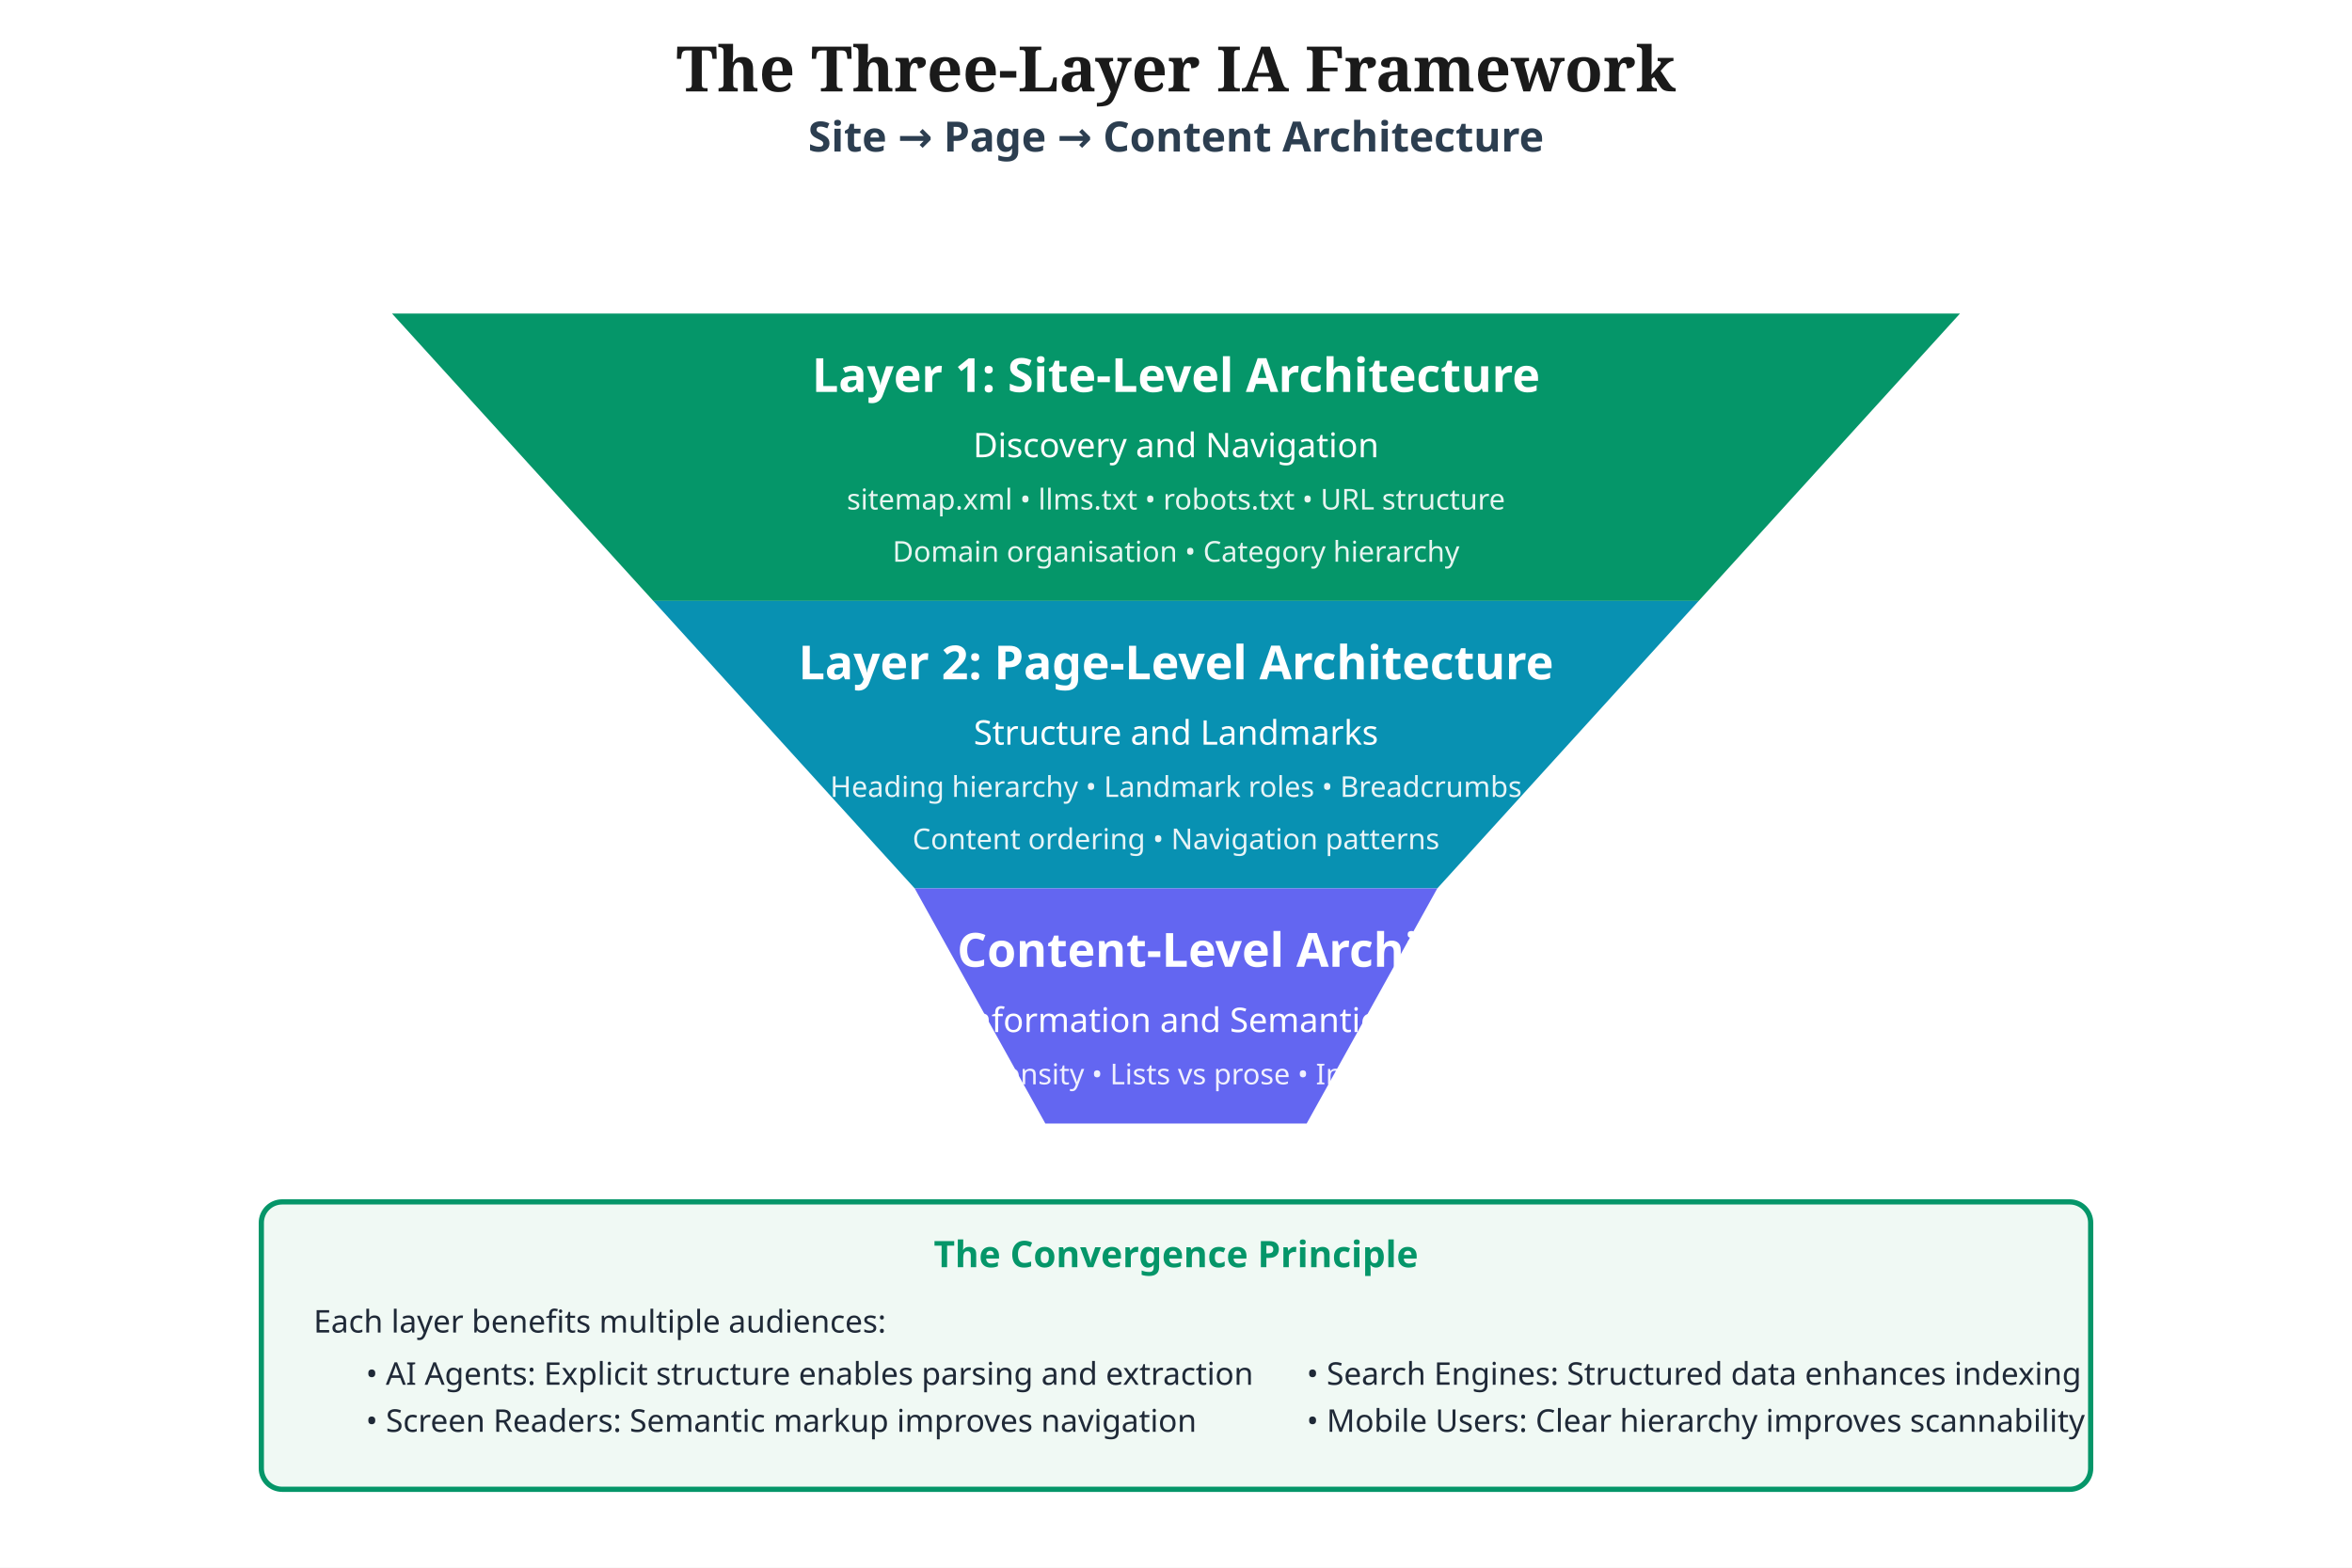
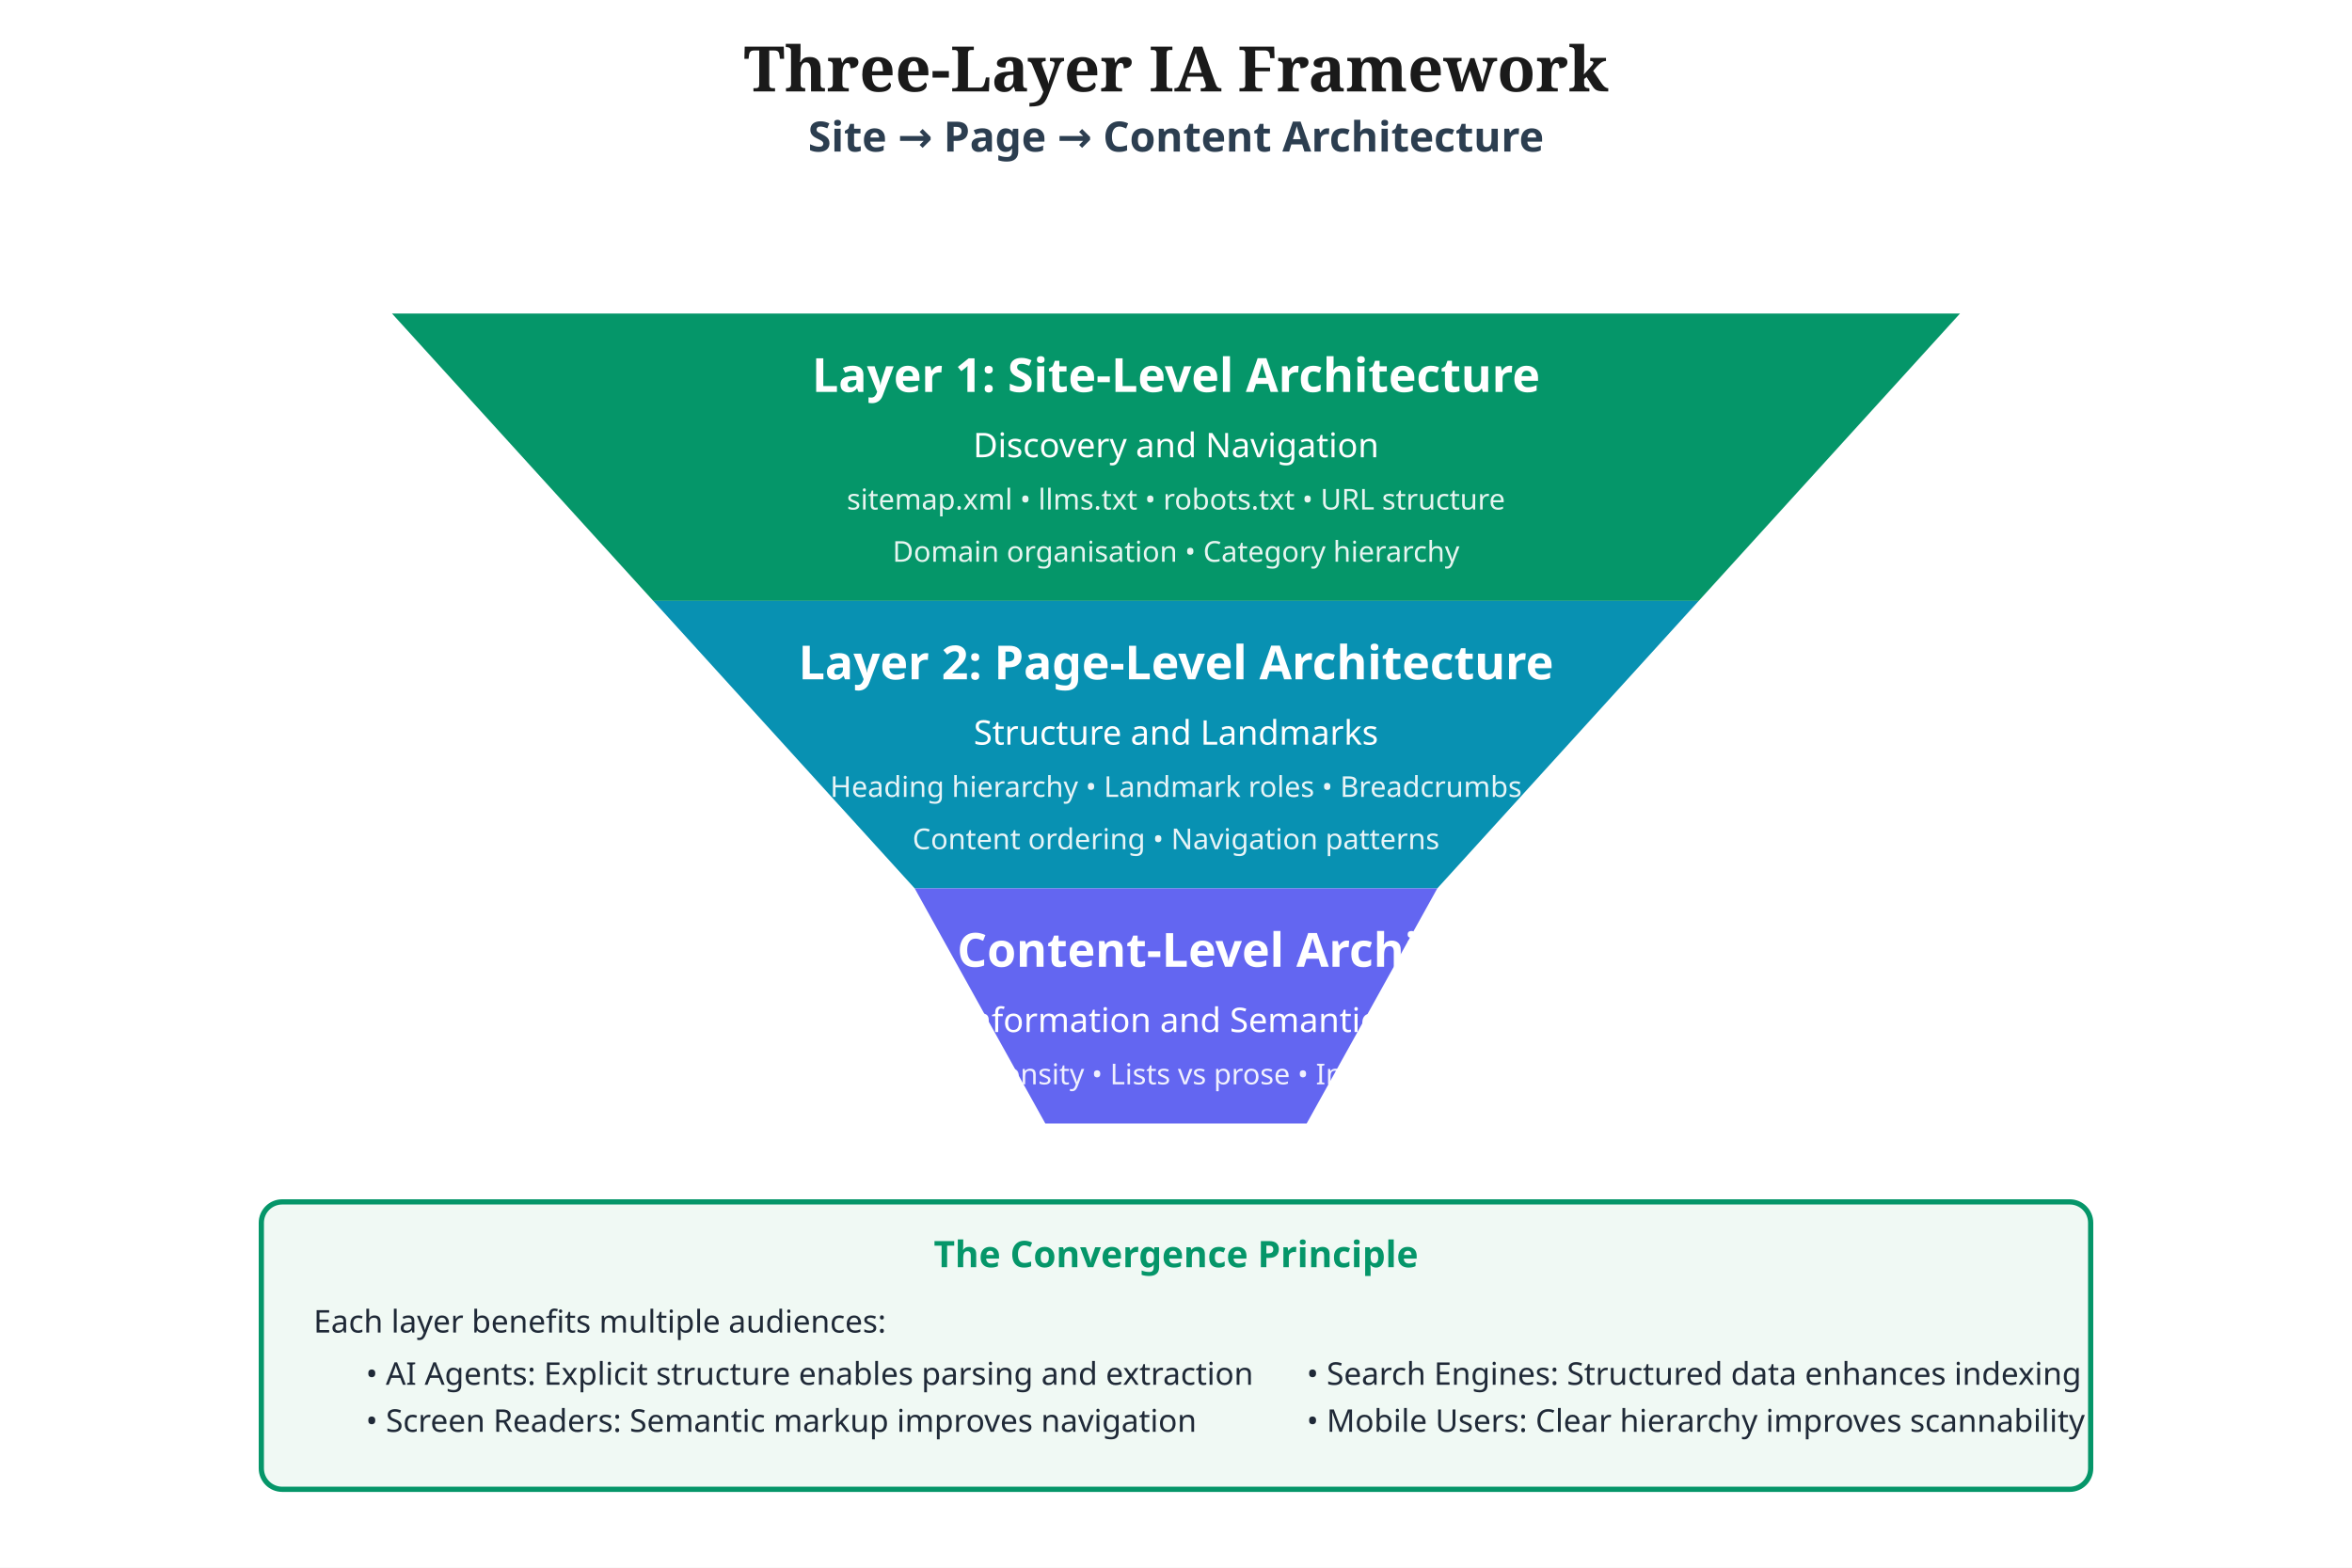
<svg xmlns="http://www.w3.org/2000/svg" viewBox="0 0 900 600">
  <defs>
    <style>
      .title { font-family: Georgia, serif; font-size: 24px; font-weight: bold; fill: #1a1a1a; }
      .subtitle { font-family: system-ui, sans-serif; font-size: 16px; font-weight: 600; fill: #2c3e50; }
      .layer-label { font-family: system-ui, sans-serif; font-size: 18px; font-weight: 700; fill: #ffffff; }
      .layer-desc { font-family: system-ui, sans-serif; font-size: 13px; fill: #ffffff; line-height: 1.4; }
      .layer-examples { font-family: system-ui, sans-serif; font-size: 11px; fill: #ffffff; opacity: 0.9; }
      .benefit-text { font-family: system-ui, sans-serif; font-size: 12px; fill: #1f2937; }
      .layer-site { fill: #059669; }
      .layer-page { fill: #0891b2; }
      .layer-content { fill: #6366f1; }
    </style>
  </defs>
  <rect width="900" height="600" fill="#ffffff" />
-   <text x="450" y="35" text-anchor="middle" class="title">The Three-Layer IA Framework</text>
+   <text x="450" y="35" text-anchor="middle" class="title">Three-Layer IA Framework</text>
  <text x="450" y="58" text-anchor="middle" class="subtitle">Site → Page → Content Architecture</text>
  <polygon points="150,120 750,120 650,230 250,230" class="layer-site" />
  <text x="450" y="150" text-anchor="middle" class="layer-label">Layer 1: Site-Level Architecture</text>
  <text x="450" y="175" text-anchor="middle" class="layer-desc">Discovery and Navigation</text>
  <text x="450" y="195" text-anchor="middle" class="layer-examples">sitemap.xml • llms.txt • robots.txt • URL structure</text>
  <text x="450" y="215" text-anchor="middle" class="layer-examples">Domain organisation • Category hierarchy</text>
  <polygon points="250,230 650,230 550,340 350,340" class="layer-page" />
  <text x="450" y="260" text-anchor="middle" class="layer-label">Layer 2: Page-Level Architecture</text>
  <text x="450" y="285" text-anchor="middle" class="layer-desc">Structure and Landmarks</text>
  <text x="450" y="305" text-anchor="middle" class="layer-examples">Heading hierarchy • Landmark roles • Breadcrumbs</text>
  <text x="450" y="325" text-anchor="middle" class="layer-examples">Content ordering • Navigation patterns</text>
  <polygon points="350,340 550,340 500,430 400,430" class="layer-content" />
  <text x="450" y="370" text-anchor="middle" class="layer-label">Layer 3: Content-Level Architecture</text>
  <text x="450" y="395" text-anchor="middle" class="layer-desc">Information and Semantics</text>
  <text x="450" y="415" text-anchor="middle" class="layer-examples">Information density • Lists vs prose • Inline semantics</text>
  <rect x="100" y="460" width="700" height="110" fill="#f0f9f4" stroke="#059669" stroke-width="2" rx="8" />
  <text x="450" y="485" text-anchor="middle" font-family="system-ui, sans-serif" font-size="14px" font-weight="bold" fill="#059669">The Convergence Principle</text>
  <text x="120" y="510" class="benefit-text">Each layer benefits multiple audiences:</text>
  <text x="140" y="530" class="benefit-text">• AI Agents: Explicit structure enables parsing and extraction</text>
  <text x="140" y="548" class="benefit-text">• Screen Readers: Semantic markup improves navigation</text>
  <text x="500" y="530" class="benefit-text">• Search Engines: Structured data enhances indexing</text>
  <text x="500" y="548" class="benefit-text">• Mobile Users: Clear hierarchy improves scannability</text>
</svg>
